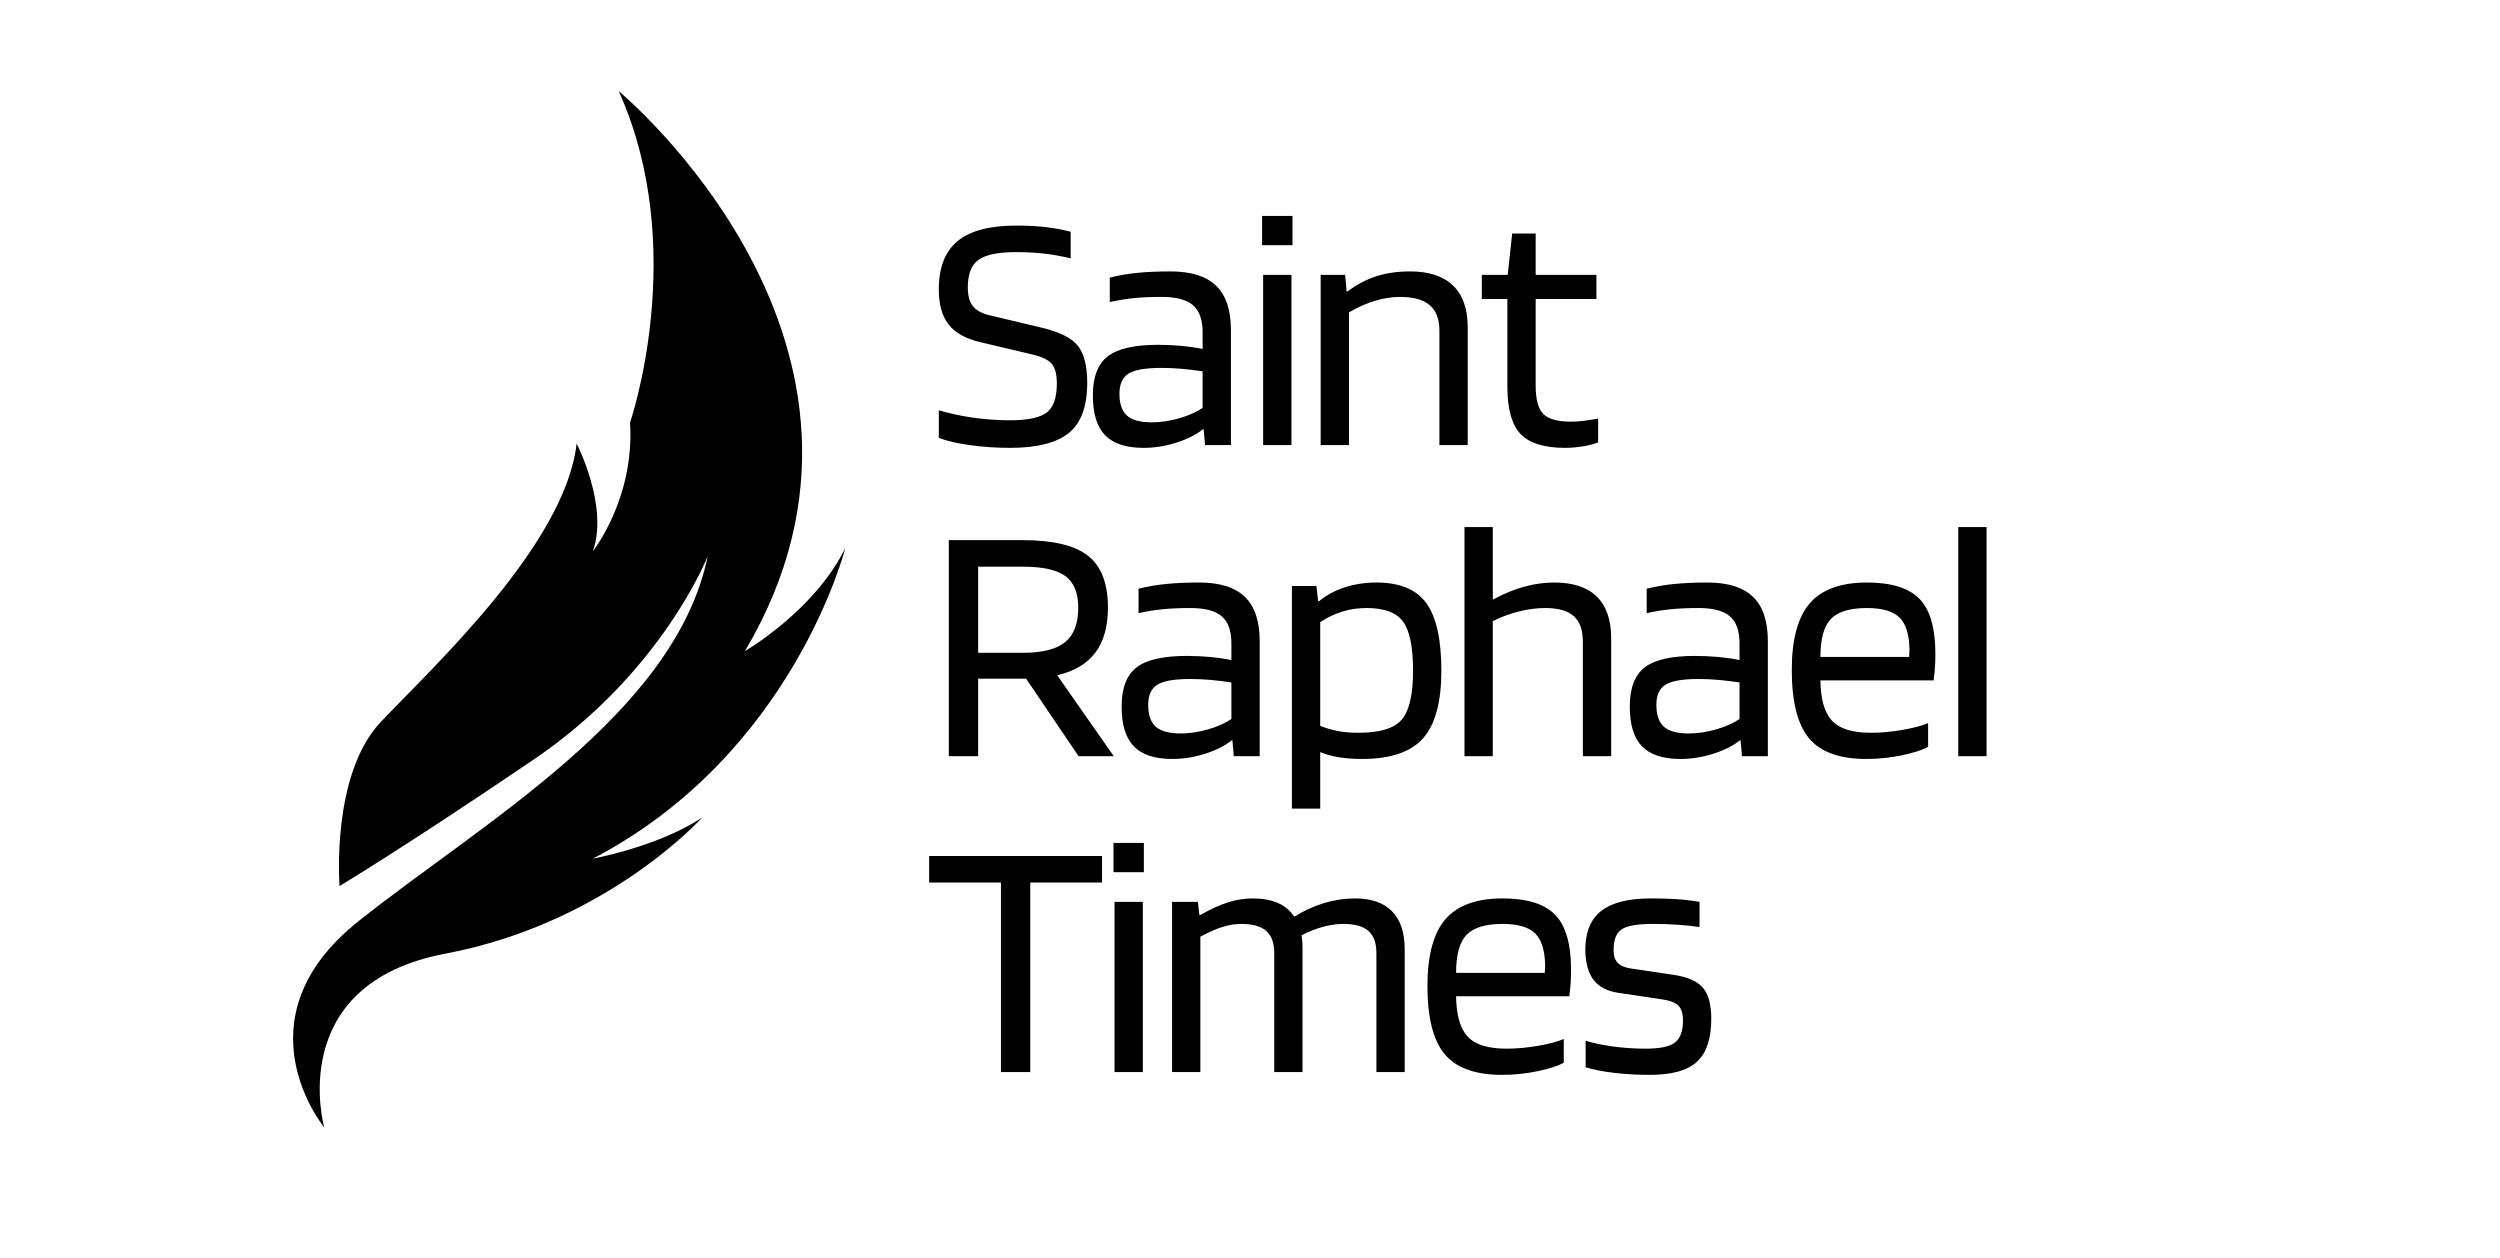
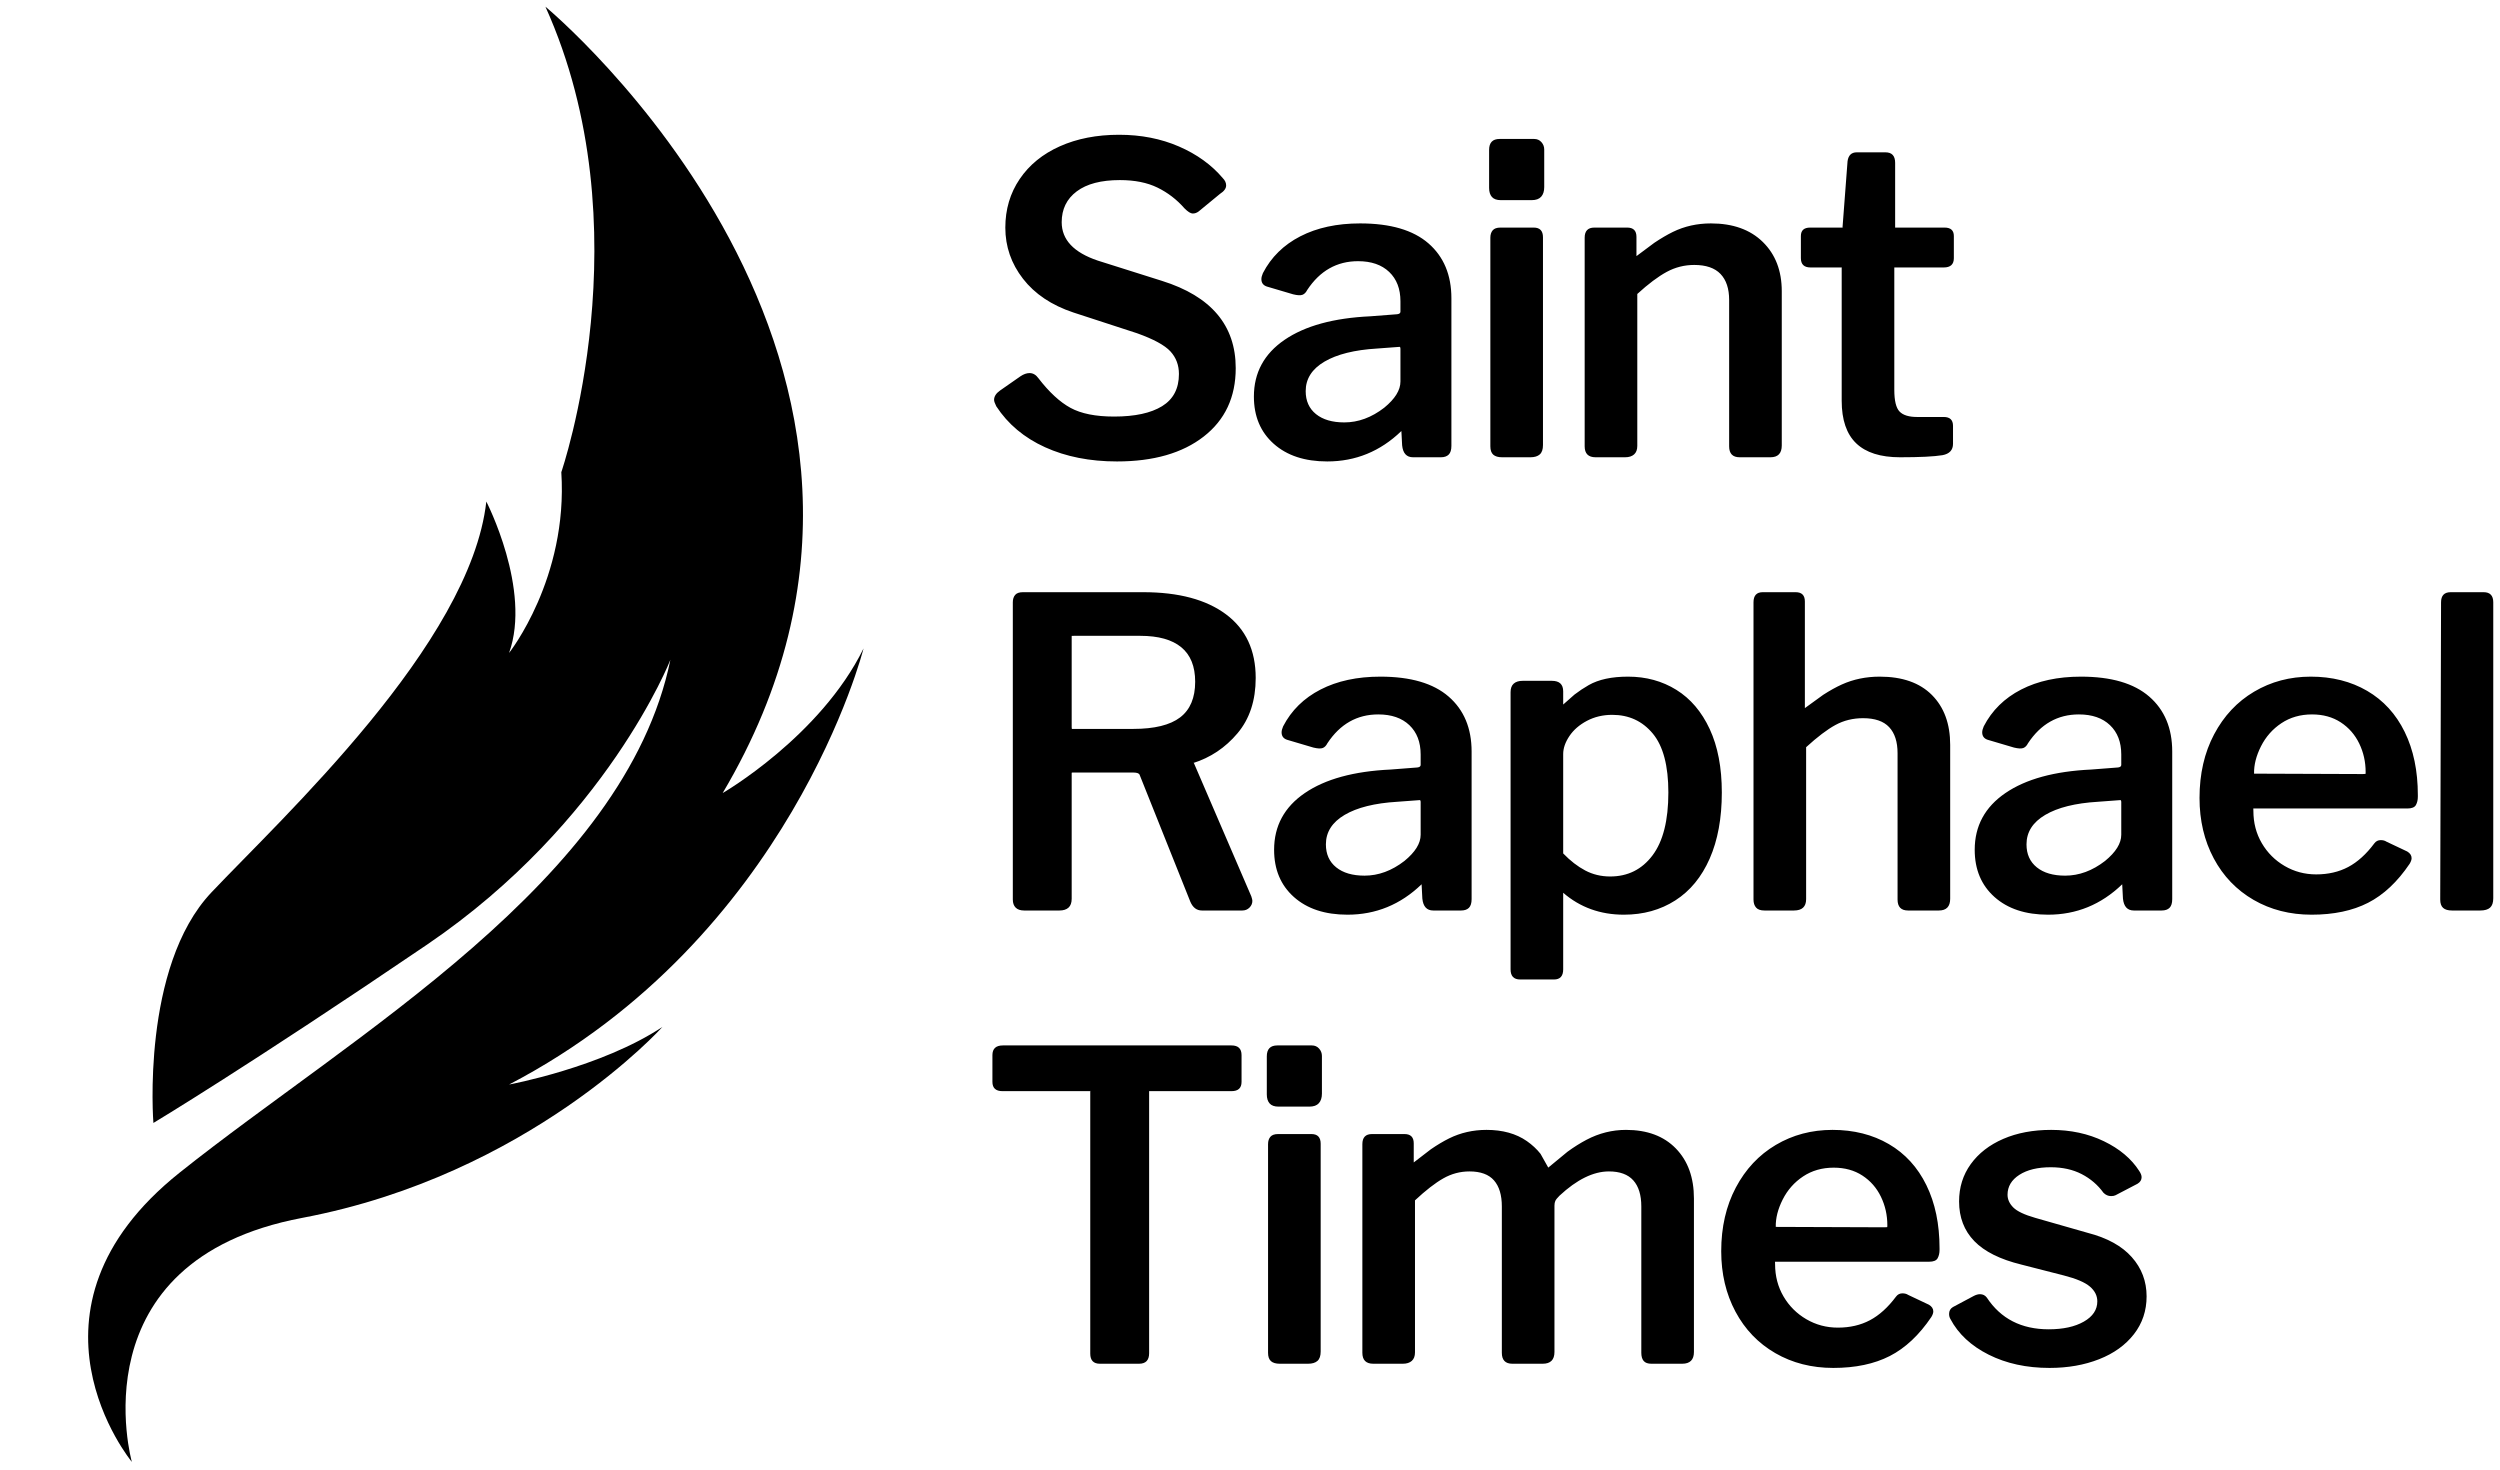
- <svg xmlns="http://www.w3.org/2000/svg" width="521" height="262" overflow="hidden">
+ <svg xmlns="http://www.w3.org/2000/svg" width="371" height="218" overflow="hidden">
  <defs>
    <clipPath id="clip0">
-       <rect x="67" y="138" width="144" height="216" />
+       <rect x="63" y="142" width="144" height="216" />
    </clipPath>
    <clipPath id="clip1">
-       <rect x="67" y="138" width="144" height="216" />
+       <rect x="63" y="142" width="144" height="216" />
    </clipPath>
    <clipPath id="clip2">
-       <rect x="67" y="138" width="144" height="216" />
+       <rect x="63" y="142" width="144" height="216" />
    </clipPath>
  </defs>
-   <g transform="translate(-18 -119)">
+   <g transform="translate(-62 -141)">
    <g clip-path="url(#clip0)">
      <g clip-path="url(#clip1)">
        <g clip-path="url(#clip2)">
-           <path d="M102.776 208.031C102.776 208.031 100.93 184.894 111.329 173.828 121.727 162.762 149.555 136.943 151.906 115.815 151.906 115.815 158.612 128.89 155.262 138.284 155.262 138.284 163.983 127.218 162.972 111.455 162.972 111.455 175.38 75.237 160.627 42.376 160.627 42.376 224.341 95.361 186.783 159.075 186.783 159.075 201.199 150.691 207.574 137.611 207.574 137.611 196.844 180.534 155.262 202.329 155.262 202.329 168.842 199.815 177.9 193.777 177.9 193.777 158.281 215.741 124.746 222.116 91.211 228.485 99.595 258.333 99.595 258.333 99.595 258.333 81.149 235.864 106.638 215.41 132.126 194.956 172.367 172.15 179.072 139.289 179.072 139.289 169.684 163.436 143.192 181.544 116.693 199.647 102.776 208.031 102.776 208.031" fill-rule="evenodd" transform="matrix(1.0056 0 0 1 -14.5859 95.6153)" />
+           <path d="M102.776 208.031C102.776 208.031 100.93 184.894 111.329 173.828 121.727 162.762 149.555 136.943 151.906 115.815 151.906 115.815 158.612 128.89 155.262 138.284 155.262 138.284 163.983 127.218 162.972 111.455 162.972 111.455 175.38 75.237 160.627 42.376 160.627 42.376 224.341 95.361 186.783 159.075 186.783 159.075 201.199 150.691 207.574 137.611 207.574 137.611 196.844 180.534 155.262 202.329 155.262 202.329 168.842 199.815 177.9 193.777 177.9 193.777 158.281 215.741 124.746 222.116 91.211 228.485 99.595 258.333 99.595 258.333 99.595 258.333 81.149 235.864 106.638 215.41 132.126 194.956 172.367 172.15 179.072 139.289 179.072 139.289 169.684 163.436 143.192 181.544 116.693 199.647 102.776 208.031 102.776 208.031" fill-rule="evenodd" transform="matrix(1.0056 0 0 1 -18.5859 99.6153)" />
        </g>
      </g>
    </g>
-     <path d="M331.159 311.544C327.611 311.544 325.105 312.298 323.643 313.806 322.18 315.315 321.449 317.96 321.449 321.742L339.935 321.742C339.935 321.646 339.947 321.419 339.971 321.06 339.995 320.701 340.007 320.425 340.007 320.234 339.959 317.074 339.264 314.836 337.921 313.519 336.578 312.202 334.324 311.544 331.159 311.544ZM250.268 306.948 256.167 306.948 256.167 342.425 250.268 342.425ZM362.042 306.23C363.96 306.23 365.699 306.277 367.257 306.373 368.816 306.469 370.458 306.661 372.185 306.948L372.185 312.19C370.938 311.999 369.475 311.843 367.797 311.724 366.118 311.604 364.32 311.544 362.402 311.544 359.333 311.544 357.211 311.903 356.036 312.621 354.861 313.339 354.274 314.8 354.274 317.002 354.274 318.151 354.549 319.025 355.101 319.624 355.652 320.222 356.527 320.617 357.726 320.808L366.862 322.173C369.739 322.604 371.753 323.502 372.904 324.866 374.055 326.231 374.63 328.373 374.63 331.294 374.63 335.411 373.647 338.392 371.681 340.235 369.715 342.078 366.454 343 361.898 343 359.165 343 356.623 342.856 354.274 342.569 351.924 342.282 349.982 341.899 348.447 341.42L348.447 335.89C349.982 336.369 351.864 336.764 354.094 337.075 356.324 337.386 358.613 337.542 360.963 337.542 363.936 337.542 365.974 337.111 367.077 336.249 368.18 335.387 368.732 333.855 368.732 331.653 368.732 330.264 368.42 329.247 367.797 328.601 367.173 327.954 366.046 327.511 364.416 327.272L355.281 325.907C352.979 325.572 351.264 324.687 350.137 323.25 349.011 321.814 348.423 319.731 348.375 317.002 348.375 313.268 349.49 310.539 351.72 308.815 353.95 307.091 357.391 306.23 362.042 306.23ZM331.159 306.23C336.243 306.23 339.887 307.367 342.093 309.641 344.299 311.915 345.402 315.71 345.402 321.024 345.402 321.982 345.378 322.867 345.33 323.681 345.282 324.495 345.186 325.477 345.042 326.626L321.449 326.626C321.497 330.552 322.3 333.353 323.858 335.028 325.417 336.704 328.114 337.542 331.951 337.542 334.013 337.542 336.171 337.35 338.425 336.967 340.678 336.584 342.501 336.106 343.891 335.531L343.891 340.486C342.645 341.157 340.81 341.743 338.389 342.246 335.967 342.749 333.509 343 331.016 343 325.453 343 321.473 341.564 319.075 338.691 316.677 335.818 315.478 331.078 315.478 324.471 315.478 318.103 316.725 313.471 319.219 310.575 321.712 307.678 325.693 306.23 331.159 306.23ZM279.089 306.23C281.103 306.23 282.829 306.541 284.268 307.163 285.707 307.786 286.833 308.719 287.649 309.964L287.865 309.964C289.783 308.767 291.809 307.845 293.943 307.199 296.077 306.553 298.223 306.23 300.381 306.23 303.785 306.23 306.363 307.127 308.113 308.923 309.864 310.718 310.739 313.363 310.739 316.859L310.739 342.425 304.84 342.425 304.84 317.577C304.84 315.518 304.289 313.998 303.186 313.016 302.083 312.035 300.333 311.544 297.935 311.544 296.592 311.544 295.178 311.748 293.691 312.155 292.204 312.562 290.718 313.148 289.231 313.914 289.327 314.393 289.387 314.872 289.411 315.35 289.435 315.829 289.447 316.332 289.447 316.859L289.447 342.425 283.549 342.425 283.549 317.577C283.549 315.518 282.997 313.998 281.894 313.016 280.791 312.035 279.041 311.544 276.643 311.544 275.444 311.544 274.173 311.748 272.831 312.155 271.488 312.562 269.929 313.244 268.155 314.201L268.155 342.425 262.257 342.425 262.257 306.948 267.652 306.948 267.939 309.677 268.155 309.677C270.265 308.48 272.183 307.606 273.91 307.056 275.636 306.505 277.362 306.23 279.089 306.23ZM211.633 297.396 247.671 297.396 247.671 302.926 232.709 302.926 232.709 342.425 226.595 342.425 226.595 302.926 211.633 302.926ZM250.052 294.667 256.382 294.667 256.382 300.772 250.052 300.772ZM371.889 260.506C368.628 260.506 366.362 260.901 365.091 261.691 363.821 262.481 363.185 263.882 363.185 265.892 363.185 267.999 363.713 269.519 364.768 270.453 365.823 271.386 367.549 271.853 369.947 271.853 371.817 271.853 373.735 271.566 375.701 270.991 377.667 270.417 379.274 269.699 380.521 268.837L380.521 261.224C378.938 260.985 377.464 260.805 376.097 260.686 374.73 260.566 373.327 260.506 371.889 260.506ZM265.989 260.506C262.728 260.506 260.462 260.901 259.192 261.691 257.921 262.481 257.285 263.882 257.285 265.892 257.285 267.999 257.813 269.519 258.868 270.453 259.923 271.386 261.649 271.853 264.047 271.853 265.917 271.853 267.836 271.566 269.802 270.991 271.768 270.417 273.374 269.699 274.621 268.837L274.621 261.224C273.039 260.985 271.564 260.805 270.197 260.686 268.83 260.566 267.428 260.506 265.989 260.506ZM407.088 245.712C403.539 245.712 401.033 246.466 399.571 247.974 398.108 249.482 397.377 252.127 397.377 255.91L415.863 255.91C415.863 255.814 415.875 255.587 415.899 255.228 415.923 254.869 415.935 254.593 415.935 254.402 415.887 251.242 415.192 249.003 413.849 247.687 412.506 246.37 410.253 245.712 407.088 245.712ZM302.77 245.712C300.996 245.712 299.306 245.963 297.699 246.466 296.093 246.969 294.57 247.699 293.132 248.656L293.132 270.273C294.33 270.752 295.565 271.111 296.836 271.351 298.107 271.59 299.533 271.71 301.116 271.71 305.576 271.71 308.585 270.788 310.143 268.945 311.702 267.101 312.481 263.714 312.481 258.783 312.481 253.899 311.798 250.5 310.431 248.585 309.064 246.669 306.511 245.712 302.77 245.712ZM407.088 240.397C412.171 240.397 415.815 241.535 418.021 243.809 420.227 246.083 421.33 249.877 421.33 255.192 421.33 256.149 421.306 257.035 421.258 257.849 421.21 258.663 421.114 259.644 420.97 260.793L397.377 260.793C397.425 264.719 398.228 267.52 399.787 269.196 401.345 270.872 404.042 271.71 407.879 271.71 409.941 271.71 412.099 271.518 414.353 271.135 416.607 270.752 418.429 270.273 419.82 269.699L419.82 274.654C418.573 275.324 416.738 275.911 414.317 276.414 411.895 276.916 409.437 277.168 406.944 277.168 401.381 277.168 397.401 275.731 395.003 272.859 392.605 269.986 391.406 265.246 391.406 258.639 391.406 252.271 392.653 247.639 395.147 244.742 397.641 241.846 401.621 240.397 407.088 240.397ZM373.831 240.397C378.099 240.397 381.264 241.391 383.326 243.378 385.388 245.365 386.419 248.441 386.419 252.606L386.419 276.593 381.024 276.593 380.737 273.29 380.593 273.29C379.154 274.439 377.296 275.372 375.018 276.09 372.74 276.809 370.474 277.168 368.22 277.168 364.576 277.168 361.902 276.294 360.2 274.546 358.498 272.799 357.646 270.034 357.646 266.251 357.646 262.421 358.677 259.704 360.739 258.1 362.802 256.496 366.302 255.694 371.241 255.694 372.872 255.694 374.478 255.766 376.061 255.91 377.643 256.053 379.13 256.269 380.521 256.556L380.521 253.109C380.521 250.476 379.849 248.585 378.507 247.435 377.164 246.286 375.006 245.712 372.033 245.712 369.827 245.712 367.885 245.796 366.206 245.963 364.528 246.131 362.849 246.406 361.171 246.789L361.171 241.69C363.089 241.211 365.043 240.876 367.034 240.685 369.024 240.493 371.289 240.397 373.831 240.397ZM304.856 240.397C309.7 240.397 313.165 241.834 315.251 244.706 317.337 247.579 318.38 252.271 318.38 258.783 318.38 265.294 317.109 269.986 314.567 272.859 312.026 275.731 307.782 277.168 301.835 277.168 300.061 277.168 298.442 277.048 296.98 276.809 295.517 276.569 294.234 276.21 293.132 275.731L293.132 287.509 287.233 287.509 287.233 241.116 292.34 241.116 292.7 244.275 292.916 244.275C294.402 243.031 296.177 242.073 298.239 241.403 300.301 240.732 302.507 240.397 304.856 240.397ZM267.931 240.397C272.199 240.397 275.364 241.391 277.426 243.378 279.488 245.365 280.519 248.441 280.519 252.606L280.519 276.593 275.125 276.593 274.837 273.29 274.693 273.29C273.254 274.439 271.396 275.372 269.118 276.09 266.84 276.809 264.575 277.168 262.321 277.168 258.676 277.168 256.003 276.294 254.3 274.546 252.598 272.799 251.747 270.034 251.747 266.251 251.747 262.421 252.778 259.704 254.84 258.1 256.902 256.496 260.403 255.694 265.342 255.694 266.972 255.694 268.579 255.766 270.161 255.91 271.744 256.053 273.23 256.269 274.621 256.556L274.621 253.109C274.621 250.476 273.95 248.585 272.607 247.435 271.264 246.286 269.106 245.712 266.133 245.712 263.927 245.712 261.985 245.796 260.307 245.963 258.628 246.131 256.95 246.406 255.271 246.789L255.271 241.69C257.19 241.211 259.144 240.876 261.134 240.685 263.124 240.493 265.39 240.397 267.931 240.397ZM221.847 237.094 221.847 255.048 231.054 255.048C235.178 255.048 238.152 254.306 239.974 252.822 241.796 251.337 242.707 248.944 242.707 245.64 242.707 242.576 241.82 240.385 240.046 239.069 238.271 237.752 235.274 237.094 231.054 237.094ZM215.733 231.564 231.054 231.564C237.432 231.564 242 232.653 244.757 234.831 247.515 237.01 248.893 240.613 248.893 245.64 248.893 249.566 248.018 252.69 246.268 255.012 244.518 257.334 241.868 258.902 238.319 259.716L250.116 276.593 242.779 276.593 231.846 260.434 221.847 260.434 221.847 276.593 215.733 276.593ZM426.102 228.835 432 228.835 432 276.593 426.102 276.593ZM323.199 228.835 329.097 228.835 329.097 243.988C331.255 242.791 333.401 241.894 335.535 241.295 337.669 240.697 339.791 240.397 341.901 240.397 345.834 240.397 348.795 241.379 350.785 243.342 352.775 245.305 353.77 248.202 353.77 252.032L353.77 276.593 347.872 276.593 347.872 252.75C347.872 250.308 347.236 248.525 345.965 247.399 344.695 246.274 342.716 245.712 340.031 245.712 338.257 245.712 336.422 245.951 334.528 246.43 332.634 246.909 330.824 247.579 329.097 248.441L329.097 276.593 323.199 276.593ZM259.995 195.671C256.734 195.671 254.468 196.066 253.197 196.856 251.926 197.646 251.291 199.047 251.291 201.058 251.291 203.164 251.819 204.684 252.874 205.618 253.929 206.552 255.655 207.018 258.053 207.018 259.923 207.018 261.841 206.731 263.807 206.157 265.773 205.582 267.38 204.864 268.627 204.002L268.627 196.389C267.044 196.15 265.57 195.971 264.203 195.851 262.836 195.731 261.433 195.671 259.995 195.671ZM162 194.156 169.992 194.156 169.992 218.095 162 218.095ZM281.239 176.281 287.137 176.281 287.137 211.758 281.239 211.758ZM311.858 175.563C315.79 175.563 318.775 176.544 320.813 178.507 322.851 180.47 323.87 183.367 323.87 187.197L323.87 211.758 317.972 211.758 317.972 187.915C317.972 185.521 317.301 183.75 315.958 182.601 314.615 181.451 312.553 180.877 309.772 180.877 308.045 180.877 306.283 181.152 304.485 181.703 302.686 182.254 300.9 183.055 299.126 184.109L299.126 211.758 293.227 211.758 293.227 176.281 298.335 176.281 298.622 179.728 298.838 179.728C300.756 178.292 302.758 177.238 304.844 176.568 306.93 175.898 309.268 175.563 311.858 175.563ZM261.937 175.563C266.205 175.563 269.37 176.556 271.432 178.543 273.494 180.53 274.525 183.606 274.525 187.771L274.525 211.758 269.13 211.758 268.843 208.455 268.699 208.455C267.26 209.604 265.402 210.537 263.124 211.256 260.846 211.974 258.58 212.333 256.326 212.333 252.682 212.333 250.008 211.459 248.306 209.712 246.604 207.964 245.752 205.199 245.752 201.417 245.752 197.586 246.783 194.869 248.845 193.265 250.908 191.661 254.408 190.86 259.347 190.86 260.978 190.86 262.584 190.931 264.167 191.075 265.749 191.219 267.236 191.434 268.627 191.721L268.627 188.274C268.627 185.641 267.955 183.75 266.613 182.601 265.27 181.451 263.112 180.877 260.139 180.877 257.933 180.877 255.991 180.961 254.312 181.128 252.634 181.296 250.955 181.571 249.277 181.954L249.277 176.855C251.195 176.376 253.149 176.041 255.139 175.85 257.13 175.658 259.395 175.563 261.937 175.563ZM333.142 167.663 338.033 167.663 338.033 176.281 350.693 176.281 350.693 181.308 338.033 181.308 338.033 199.334C338.033 202.255 338.572 204.242 339.651 205.295 340.73 206.348 342.637 206.875 345.37 206.875 346.233 206.875 347.228 206.803 348.355 206.659 349.482 206.516 350.381 206.372 351.053 206.228L351.053 211.184C350.285 211.519 349.242 211.794 347.924 212.01 346.605 212.225 345.346 212.333 344.147 212.333 339.831 212.333 336.75 211.375 334.904 209.46 333.058 207.545 332.135 204.242 332.135 199.549L332.135 181.308 326.812 181.308 326.812 176.281 332.206 176.281ZM229.76 166.011C232.061 166.011 234.135 166.119 235.982 166.334 237.828 166.55 239.542 166.873 241.125 167.304L241.125 172.833C239.111 172.355 237.193 172.02 235.37 171.828 233.548 171.637 231.654 171.541 229.688 171.541 225.995 171.541 223.406 172.079 221.919 173.157 220.432 174.234 219.689 176.137 219.689 178.866 219.689 180.59 220.037 181.894 220.732 182.78 221.427 183.666 222.566 184.3 224.149 184.683L235.011 187.269C238.847 188.178 241.4 189.459 242.671 191.111 243.942 192.763 244.578 195.312 244.578 198.759 244.578 203.691 243.295 207.186 240.729 209.245 238.164 211.304 234.099 212.333 228.537 212.333 225.611 212.333 222.794 212.141 220.085 211.758 217.375 211.375 215.229 210.873 213.647 210.25L213.647 204.505C215.901 205.175 218.298 205.69 220.84 206.049 223.382 206.408 225.947 206.587 228.537 206.587 232.133 206.587 234.651 206.061 236.09 205.008 237.528 203.954 238.247 201.919 238.247 198.903 238.247 197.036 237.9 195.683 237.204 194.845 236.509 194.008 235.154 193.349 233.14 192.87L222.207 190.285C219.186 189.567 217.004 188.334 215.661 186.586 214.318 184.839 213.647 182.409 213.647 179.297 213.647 174.749 214.954 171.397 217.567 169.243 220.181 167.088 224.245 166.011 229.76 166.011ZM281.023 164 287.353 164 287.353 170.104 281.023 170.104Z" fill-rule="evenodd" />
+     <path d="M334.123 314.281C332.4 314.281 330.886 314.715 329.581 315.582 328.277 316.449 327.267 317.591 326.552 319.007 325.837 320.424 325.494 321.778 325.524 323.071L341.661 323.13C341.908 323.13 342.04 323.123 342.057 323.109 342.073 323.094 342.082 323.001 342.082 322.831 342.082 321.321 341.764 319.91 341.13 318.597 340.496 317.284 339.58 316.237 338.382 315.454 337.184 314.672 335.765 314.281 334.123 314.281ZM251.674 309.294 256.617 309.294C257.531 309.294 257.988 309.774 257.988 310.732L257.988 341.568C257.988 342.211 257.829 342.674 257.513 342.956 257.196 343.238 256.733 343.379 256.122 343.379L251.921 343.379C251.339 343.379 250.904 343.252 250.614 342.997 250.324 342.743 250.179 342.328 250.179 341.754L250.179 310.794C250.179 310.336 250.294 309.971 250.525 309.701 250.756 309.43 251.139 309.294 251.674 309.294ZM366.394 308.675C369.287 308.675 371.897 309.237 374.224 310.362 376.552 311.487 378.296 312.956 379.458 314.769 379.696 315.122 379.814 315.431 379.814 315.696 379.814 316.1 379.612 316.425 379.208 316.669L375.943 318.374C375.778 318.458 375.56 318.501 375.291 318.501 374.86 318.501 374.48 318.335 374.153 318.005 373.311 316.839 372.234 315.916 370.922 315.237 369.609 314.559 368.079 314.22 366.332 314.22 364.394 314.22 362.84 314.595 361.672 315.347 360.503 316.099 359.919 317.084 359.919 318.302 359.919 318.988 360.203 319.615 360.77 320.185 361.337 320.754 362.423 321.269 364.029 321.73L371.824 323.957C374.706 324.701 376.881 325.899 378.351 327.551 379.821 329.203 380.555 331.146 380.555 333.379 380.555 335.509 379.928 337.381 378.673 338.995 377.419 340.608 375.697 341.846 373.509 342.707 371.32 343.569 368.867 344 366.147 344 362.74 344 359.73 343.344 357.118 342.032 354.505 340.72 352.612 338.955 351.439 336.736 351.31 336.52 351.245 336.269 351.245 335.985 351.245 335.535 351.432 335.198 351.806 334.972L354.921 333.311C355.253 333.142 355.556 333.058 355.829 333.058 356.255 333.058 356.593 333.226 356.845 333.564 358.914 336.701 361.974 338.269 366.024 338.269 368.173 338.269 369.913 337.889 371.244 337.127 372.575 336.366 373.241 335.364 373.241 334.123 373.241 333.288 372.875 332.556 372.143 331.929 371.411 331.302 370.122 330.752 368.276 330.279L361.974 328.665C358.818 327.894 356.488 326.732 354.984 325.177 353.48 323.622 352.728 321.661 352.728 319.295 352.728 317.199 353.307 315.35 354.464 313.749 355.621 312.148 357.228 310.902 359.285 310.011 361.342 309.12 363.712 308.675 366.394 308.675ZM333.937 308.675C337.103 308.675 339.893 309.378 342.306 310.784 344.718 312.189 346.575 314.221 347.876 316.877 349.178 319.533 349.828 322.655 349.828 326.243L349.828 326.492C349.828 326.968 349.733 327.379 349.542 327.724 349.351 328.069 348.928 328.241 348.272 328.241L325.411 328.241C325.419 328.241 325.423 328.361 325.423 328.601 325.423 330.374 325.84 331.971 326.675 333.394 327.509 334.816 328.639 335.943 330.063 336.774 331.488 337.605 333.047 338.02 334.741 338.02 336.528 338.02 338.114 337.654 339.499 336.92 340.884 336.187 342.175 335.017 343.374 333.412 343.612 333.093 343.927 332.933 344.318 332.933 344.656 332.933 344.939 333.009 345.166 333.161L348.254 334.622C348.686 334.882 348.901 335.212 348.901 335.612 348.901 335.844 348.806 336.119 348.615 336.439 346.804 339.124 344.747 341.055 342.444 342.233 340.14 343.411 337.346 344 334.061 344 330.853 344 327.984 343.268 325.453 341.803 322.922 340.339 320.952 338.288 319.543 335.65 318.134 333.013 317.429 330.022 317.429 326.678 317.429 323.112 318.151 319.964 319.596 317.234 321.041 314.503 323.019 312.394 325.531 310.906 328.043 309.419 330.845 308.675 333.937 308.675ZM282.599 308.675C284.998 308.675 286.993 309.23 288.584 310.339 289.38 310.894 290.056 311.524 290.614 312.229L291.762 314.272 294.625 311.911C295.58 311.216 296.522 310.625 297.449 310.137 299.305 309.162 301.254 308.675 303.297 308.675 306.442 308.675 308.909 309.595 310.697 311.435 312.486 313.275 313.38 315.75 313.38 318.86L313.38 341.63C313.38 342.796 312.799 343.379 311.638 343.379L307.066 343.379C306.539 343.379 306.158 343.242 305.923 342.968 305.688 342.694 305.571 342.289 305.571 341.754L305.571 320.039C305.571 318.344 305.175 317.054 304.383 316.168 303.592 315.282 302.385 314.839 300.763 314.839 298.454 314.839 296.008 316.041 293.424 318.445 293.103 318.766 292.899 319.021 292.812 319.21 292.725 319.399 292.682 319.634 292.682 319.915L292.682 341.63C292.682 342.796 292.101 343.379 290.94 343.379L286.429 343.379C285.392 343.379 284.873 342.838 284.873 341.754L284.873 320.039C284.873 318.349 284.485 317.059 283.709 316.171 282.933 315.283 281.719 314.839 280.066 314.839 278.693 314.839 277.401 315.182 276.191 315.869 274.98 316.555 273.578 317.643 271.984 319.132L271.984 341.693C271.984 342.253 271.825 342.674 271.509 342.956 271.192 343.238 270.749 343.379 270.18 343.379L265.793 343.379C264.714 343.379 264.175 342.838 264.175 341.754L264.175 310.794C264.175 309.794 264.652 309.294 265.608 309.294L270.427 309.294C271.341 309.294 271.799 309.753 271.799 310.671L271.799 313.507 274.34 311.553C275.289 310.901 276.189 310.364 277.041 309.942 278.746 309.097 280.598 308.675 282.599 308.675ZM251.55 296.142 256.678 296.142C257.118 296.142 257.477 296.299 257.755 296.613 258.034 296.927 258.173 297.291 258.173 297.704L258.173 303.287C258.173 303.901 258.021 304.377 257.718 304.716 257.415 305.054 256.945 305.223 256.308 305.223L251.736 305.223C251.131 305.223 250.69 305.066 250.412 304.751 250.133 304.437 249.994 303.99 249.994 303.412L249.994 297.766C249.994 296.683 250.512 296.142 251.55 296.142ZM210.831 296.142 244.751 296.142C245.748 296.142 246.246 296.621 246.246 297.579L246.246 301.55C246.246 302.468 245.748 302.927 244.751 302.927L232.53 302.927 232.53 341.816C232.53 342.858 232.032 343.379 231.035 343.379L225.227 343.379C224.272 343.379 223.794 342.879 223.794 341.878L223.794 302.977C223.794 302.891 223.811 302.861 223.844 302.887 223.877 302.914 223.844 302.927 223.744 302.927L210.77 302.927C209.773 302.927 209.275 302.468 209.275 301.55L209.275 297.579C209.275 296.621 209.794 296.142 210.831 296.142ZM376.6 259.74 373.325 259.984C369.971 260.187 367.367 260.835 365.514 261.929 363.66 263.023 362.733 264.481 362.733 266.304 362.733 267.754 363.243 268.891 364.262 269.713 365.281 270.535 366.683 270.947 368.467 270.947 370.536 270.947 372.509 270.22 374.388 268.766 375.993 267.453 376.796 266.157 376.796 264.877L376.796 260.038C376.796 259.798 376.73 259.698 376.6 259.74ZM272.63 259.74 269.354 259.984C266.001 260.187 263.397 260.835 261.543 261.929 259.69 263.023 258.763 264.481 258.763 266.304 258.763 267.754 259.272 268.891 260.291 269.713 261.311 270.535 262.713 270.947 264.497 270.947 266.566 270.947 268.539 270.22 270.417 268.766 272.023 267.453 272.825 266.157 272.825 264.877L272.825 260.038C272.825 259.798 272.76 259.698 272.63 259.74ZM301.256 247.083C299.876 247.083 298.625 247.379 297.504 247.97 296.382 248.562 295.514 249.316 294.899 250.233 294.285 251.149 293.977 252.04 293.977 252.903L293.977 267.648C295.03 268.741 296.12 269.585 297.246 270.179 298.371 270.773 299.605 271.07 300.947 271.07 303.564 271.07 305.659 270.029 307.229 267.945 308.8 265.862 309.585 262.75 309.585 258.611 309.585 254.634 308.816 251.718 307.277 249.864 305.738 248.01 303.731 247.083 301.256 247.083ZM405.103 247.02C403.38 247.02 401.865 247.454 400.561 248.321 399.256 249.189 398.247 250.331 397.531 251.747 396.816 253.163 396.474 254.518 396.504 255.81L412.64 255.87C412.888 255.87 413.02 255.863 413.036 255.848 413.053 255.834 413.061 255.741 413.061 255.57 413.061 254.06 412.744 252.649 412.11 251.336 411.475 250.024 410.559 248.976 409.362 248.194 408.164 247.412 406.745 247.02 405.103 247.02ZM404.917 241.414C408.083 241.414 410.873 242.117 413.285 243.523 415.698 244.929 417.555 246.96 418.856 249.617 420.158 252.273 420.808 255.395 420.808 258.983L420.808 259.232C420.808 259.708 420.713 260.119 420.522 260.463 420.331 260.808 419.907 260.981 419.251 260.981L396.391 260.981C396.399 260.981 396.403 261.101 396.403 261.341 396.403 263.113 396.82 264.711 397.654 266.133 398.489 267.556 399.619 268.682 401.043 269.513 402.468 270.345 404.027 270.76 405.721 270.76 407.508 270.76 409.094 270.393 410.479 269.66 411.863 268.926 413.155 267.757 414.353 266.152 414.592 265.832 414.906 265.673 415.297 265.673 415.636 265.673 415.919 265.749 416.146 265.901L419.234 267.362C419.665 267.621 419.881 267.951 419.881 268.352 419.881 268.583 419.786 268.859 419.595 269.179 417.784 271.863 415.727 273.795 413.424 274.973 411.12 276.151 408.326 276.74 405.041 276.74 401.833 276.74 398.963 276.007 396.433 274.543 393.902 273.078 391.932 271.027 390.523 268.39 389.113 265.752 388.409 262.761 388.409 259.417 388.409 255.852 389.131 252.704 390.576 249.973 392.021 247.242 393.999 245.133 396.511 243.646 399.023 242.158 401.825 241.414 404.917 241.414ZM370.814 241.414C375.3 241.414 378.678 242.401 380.95 244.376 383.222 246.35 384.358 249.068 384.358 252.531L384.358 274.432C384.358 275.024 384.225 275.453 383.96 275.719 383.694 275.986 383.308 276.119 382.801 276.119L378.662 276.119C377.702 276.119 377.164 275.528 377.046 274.347L376.935 272.228 376.908 272.251C373.801 275.243 370.143 276.74 365.933 276.74 362.598 276.74 359.95 275.866 357.989 274.118 356.028 272.37 355.047 270.034 355.047 267.111 355.047 263.574 356.565 260.767 359.6 258.692 362.635 256.616 366.882 255.452 372.341 255.199L376.318 254.892C376.637 254.851 376.796 254.726 376.796 254.516L376.796 252.964C376.796 251.128 376.238 249.679 375.123 248.615 374.008 247.552 372.469 247.02 370.505 247.02 367.354 247.02 364.837 248.448 362.954 251.302 362.775 251.663 362.542 251.897 362.257 252.006 361.972 252.115 361.513 252.093 360.881 251.94L356.963 250.781C356.427 250.601 356.159 250.233 356.159 249.677 356.159 249.44 356.235 249.144 356.386 248.791 357.607 246.428 359.456 244.607 361.935 243.33 364.414 242.053 367.373 241.414 370.814 241.414ZM303.604 241.414C306.279 241.414 308.668 242.068 310.772 243.374 312.876 244.68 314.526 246.621 315.723 249.197 316.92 251.773 317.518 254.911 317.518 258.611 317.518 262.415 316.919 265.682 315.72 268.411 314.522 271.14 312.82 273.211 310.615 274.622 308.41 276.034 305.867 276.74 302.986 276.74 299.488 276.74 296.486 275.656 293.979 273.489L293.977 273.488 293.977 284.855C293.977 285.855 293.52 286.356 292.606 286.356L287.601 286.356C286.646 286.356 286.169 285.855 286.169 284.855L286.169 243.721C286.169 243.152 286.324 242.728 286.635 242.45 286.945 242.173 287.391 242.034 287.972 242.034L292.297 242.034C293.417 242.034 293.977 242.555 293.977 243.596L293.977 245.553 295.661 244.069C296.337 243.55 297.041 243.082 297.773 242.665 299.238 241.831 301.182 241.414 303.604 241.414ZM266.844 241.414C271.33 241.414 274.708 242.401 276.98 244.376 279.251 246.35 280.387 249.068 280.387 252.531L280.387 274.432C280.387 275.024 280.254 275.453 279.989 275.719 279.724 275.986 279.337 276.119 278.83 276.119L274.691 276.119C273.732 276.119 273.193 275.528 273.075 274.347L272.965 272.228 272.938 272.251C269.83 275.243 266.172 276.74 261.963 276.74 258.628 276.74 255.979 275.866 254.018 274.118 252.057 272.37 251.077 270.034 251.077 267.111 251.077 263.574 252.595 260.767 255.63 258.692 258.665 256.616 262.912 255.452 268.37 255.199L272.348 254.892C272.666 254.851 272.825 254.726 272.825 254.516L272.825 252.964C272.825 251.128 272.268 249.679 271.153 248.615 270.038 247.552 268.499 247.02 266.535 247.02 263.384 247.02 260.867 248.448 258.984 251.302 258.804 251.663 258.572 251.897 258.287 252.006 258.002 252.115 257.543 252.093 256.911 251.94L252.993 250.781C252.457 250.601 252.189 250.233 252.189 249.677 252.189 249.44 252.264 249.144 252.415 248.791 253.636 246.428 255.486 244.607 257.965 243.33 260.443 242.053 263.403 241.414 266.844 241.414ZM221.396 235.357C221.167 235.357 221.05 235.359 221.045 235.362 221.04 235.366 221.038 235.401 221.038 235.468L221.038 248.87C221.038 249.07 221.054 249.17 221.087 249.17L230.17 249.17C233.318 249.17 235.637 248.601 237.128 247.465 238.618 246.328 239.364 244.563 239.364 242.169 239.364 239.893 238.677 238.188 237.305 237.055 235.933 235.923 233.905 235.357 231.22 235.357ZM425.686 228.881 430.567 228.881C431.522 228.881 432 229.381 432 230.381L432 274.308C432 274.951 431.842 275.413 431.525 275.696 431.209 275.978 430.724 276.119 430.072 276.119L425.871 276.119C425.29 276.119 424.854 275.992 424.564 275.737 424.274 275.482 424.129 275.068 424.129 274.493L424.252 230.381C424.252 229.381 424.73 228.881 425.686 228.881ZM323.591 228.881 328.472 228.881C329.386 228.881 329.843 229.34 329.843 230.257L329.843 246.084 332.567 244.11C333.548 243.477 334.468 242.966 335.327 242.578 337.044 241.802 338.919 241.414 340.953 241.414 344.308 241.414 346.889 242.322 348.696 244.136 350.503 245.951 351.407 248.418 351.407 251.538L351.407 274.37C351.407 275.536 350.847 276.119 349.727 276.119L345.155 276.119C344.117 276.119 343.598 275.577 343.598 274.493L343.598 252.779C343.598 251.088 343.183 249.799 342.353 248.911 341.523 248.023 340.232 247.579 338.481 247.579 336.986 247.579 335.624 247.912 334.394 248.579 333.164 249.246 331.709 250.348 330.029 251.885L330.029 274.432C330.029 275.557 329.428 276.119 328.225 276.119L323.838 276.119C323.267 276.119 322.854 275.973 322.601 275.682 322.347 275.391 322.22 274.995 322.22 274.493L322.22 230.381C322.22 229.381 322.677 228.881 323.591 228.881ZM213.797 228.881 231.653 228.881C236.906 228.881 241.002 229.976 243.94 232.167 246.877 234.358 248.346 237.506 248.346 241.611 248.346 244.948 247.445 247.685 245.642 249.823 243.838 251.962 241.628 253.439 239.011 254.255 239.057 254.218 239.111 254.214 239.175 254.241L247.693 274.016C247.799 274.336 247.852 274.558 247.852 274.68 247.852 275.065 247.709 275.401 247.423 275.688 247.137 275.975 246.782 276.119 246.357 276.119L240.364 276.119C239.59 276.119 239.018 275.686 238.647 274.819L231.124 255.993C231.046 255.761 230.728 255.644 230.17 255.644L221.149 255.644C221.075 255.644 221.038 255.661 221.038 255.695L221.038 274.37C221.038 274.971 220.88 275.413 220.563 275.696 220.246 275.978 219.803 276.119 219.234 276.119L213.982 276.119C213.427 276.119 213.009 275.977 212.726 275.693 212.443 275.409 212.302 275.009 212.302 274.493L212.302 230.381C212.302 229.923 212.417 229.558 212.648 229.287 212.879 229.016 213.262 228.881 213.797 228.881ZM154 201.932 169.995 201.932 169.995 217.994 154 217.994ZM269.63 192.479 266.355 192.723C263.002 192.926 260.398 193.575 258.544 194.669 256.69 195.762 255.764 197.221 255.764 199.044 255.764 200.494 256.273 201.63 257.292 202.453 258.312 203.275 259.713 203.686 261.498 203.686 263.566 203.686 265.54 202.959 267.418 201.505 269.024 200.193 269.826 198.897 269.826 197.617L269.826 192.778C269.826 192.537 269.761 192.438 269.63 192.479ZM284.664 174.774 289.607 174.774C290.521 174.774 290.978 175.253 290.978 176.211L290.978 207.047C290.978 207.69 290.82 208.153 290.503 208.435 290.187 208.717 289.723 208.859 289.112 208.859L284.911 208.859C284.33 208.859 283.894 208.731 283.604 208.477 283.314 208.222 283.169 207.807 283.169 207.233L283.169 176.274C283.169 175.815 283.285 175.45 283.516 175.18 283.747 174.909 284.13 174.774 284.664 174.774ZM315.899 174.154C319.161 174.154 321.729 175.072 323.603 176.91 325.477 178.747 326.414 181.182 326.414 184.216L326.414 207.109C326.414 208.276 325.854 208.859 324.734 208.859L320.162 208.859C319.124 208.859 318.605 208.317 318.605 207.233L318.605 185.518C318.605 183.837 318.179 182.55 317.326 181.657 316.473 180.765 315.174 180.318 313.427 180.318 311.973 180.318 310.61 180.662 309.339 181.35 308.068 182.037 306.613 183.129 304.974 184.625L304.974 207.172C304.974 207.732 304.816 208.153 304.499 208.435 304.183 208.717 303.74 208.859 303.17 208.859L298.783 208.859C297.705 208.859 297.165 208.317 297.165 207.233L297.165 176.274C297.165 175.274 297.643 174.774 298.598 174.774L303.479 174.774C304.393 174.774 304.85 175.232 304.85 176.15L304.85 179.008 307.501 177.032C308.485 176.373 309.405 175.833 310.263 175.413 311.979 174.574 313.858 174.154 315.899 174.154ZM263.845 174.154C268.33 174.154 271.709 175.141 273.981 177.115 276.252 179.089 277.388 181.808 277.388 185.27L277.388 207.172C277.388 207.763 277.255 208.192 276.99 208.459 276.725 208.725 276.338 208.859 275.831 208.859L271.692 208.859C270.733 208.859 270.194 208.268 270.076 207.087L269.966 204.968 269.938 204.991C266.831 207.983 263.173 209.479 258.964 209.479 255.628 209.479 252.98 208.605 251.019 206.857 249.058 205.11 248.078 202.774 248.078 199.85 248.078 196.313 249.595 193.507 252.631 191.431 255.666 189.356 259.913 188.191 265.371 187.938L269.349 187.631C269.667 187.591 269.826 187.466 269.826 187.256L269.826 185.704C269.826 183.868 269.269 182.418 268.154 181.355 267.039 180.292 265.5 179.76 263.536 179.76 260.385 179.76 257.868 181.187 255.985 184.042 255.805 184.402 255.573 184.637 255.288 184.746 255.003 184.855 254.544 184.833 253.911 184.679L249.994 183.52C249.458 183.34 249.19 182.972 249.19 182.416 249.19 182.179 249.265 181.884 249.416 181.531 250.637 179.167 252.487 177.347 254.965 176.07 257.444 174.793 260.404 174.154 263.845 174.154ZM337.542 163.606 341.805 163.606C342.761 163.606 343.239 164.127 343.239 165.168L343.239 174.774 350.58 174.774C351.493 174.774 351.951 175.191 351.951 176.026L351.951 179.314C351.951 180.232 351.452 180.691 350.456 180.691L343.115 180.691 343.115 198.858C343.115 200.463 343.375 201.535 343.894 202.073 344.413 202.611 345.282 202.88 346.502 202.88L350.456 202.88C351.37 202.88 351.827 203.318 351.827 204.193L351.827 206.861C351.827 207.787 351.308 208.349 350.269 208.548 349.011 208.755 346.911 208.859 343.969 208.859 341.071 208.859 338.903 208.17 337.465 206.793 336.026 205.416 335.307 203.308 335.307 200.471L335.307 180.803C335.307 180.728 335.31 180.691 335.318 180.691L330.684 180.691C329.729 180.691 329.251 180.232 329.251 179.314L329.251 176.026C329.251 175.191 329.708 174.774 330.622 174.774L335.565 174.774C335.475 174.774 335.43 174.765 335.43 174.749L336.177 164.919C336.301 164.044 336.756 163.606 337.542 163.606ZM284.54 161.621 289.668 161.621C290.109 161.621 290.468 161.778 290.746 162.092 291.024 162.406 291.163 162.77 291.163 163.183L291.163 168.766C291.163 169.38 291.012 169.856 290.709 170.195 290.405 170.533 289.935 170.702 289.298 170.702L284.726 170.702C284.122 170.702 283.681 170.545 283.402 170.23 283.124 169.916 282.984 169.469 282.984 168.891L282.984 163.245C282.984 162.162 283.503 161.621 284.54 161.621ZM228.069 161C231.323 161 234.283 161.579 236.95 162.736 239.617 163.893 241.786 165.457 243.457 167.429 243.793 167.766 243.96 168.129 243.96 168.518 243.96 168.964 243.655 169.382 243.046 169.771L239.878 172.378C239.605 172.584 239.314 172.687 239.005 172.687 238.698 172.687 238.29 172.432 237.781 171.922 236.64 170.617 235.306 169.591 233.78 168.844 232.253 168.097 230.391 167.724 228.193 167.724 225.412 167.724 223.277 168.282 221.788 169.399 220.299 170.515 219.555 172.042 219.555 173.978 219.555 176.574 221.341 178.472 224.914 179.674L234.434 182.68C241.732 184.965 245.381 189.282 245.381 195.632 245.381 199.934 243.799 203.318 240.635 205.782 237.47 208.247 233.179 209.479 227.76 209.479 223.743 209.479 220.185 208.776 217.086 207.369 213.987 205.962 211.574 203.936 209.847 201.292 209.63 200.856 209.522 200.541 209.522 200.346 209.522 199.832 209.816 199.368 210.406 198.954L213.438 196.84C213.909 196.523 214.359 196.365 214.786 196.365 215.301 196.365 215.742 196.622 216.107 197.137 217.698 199.202 219.283 200.665 220.862 201.526 222.441 202.387 224.596 202.818 227.328 202.818 230.414 202.818 232.79 202.304 234.456 201.278 236.122 200.252 236.954 198.659 236.954 196.5 236.954 195.187 236.535 194.071 235.695 193.152 234.856 192.234 233.204 191.334 230.74 190.454L221.281 187.371C218.051 186.291 215.562 184.623 213.813 182.369 212.064 180.114 211.19 177.586 211.19 174.784 211.19 172.072 211.901 169.667 213.323 167.569 214.745 165.47 216.731 163.851 219.28 162.711 221.83 161.57 224.759 161 228.069 161Z" fill-rule="evenodd" />
  </g>
</svg>
